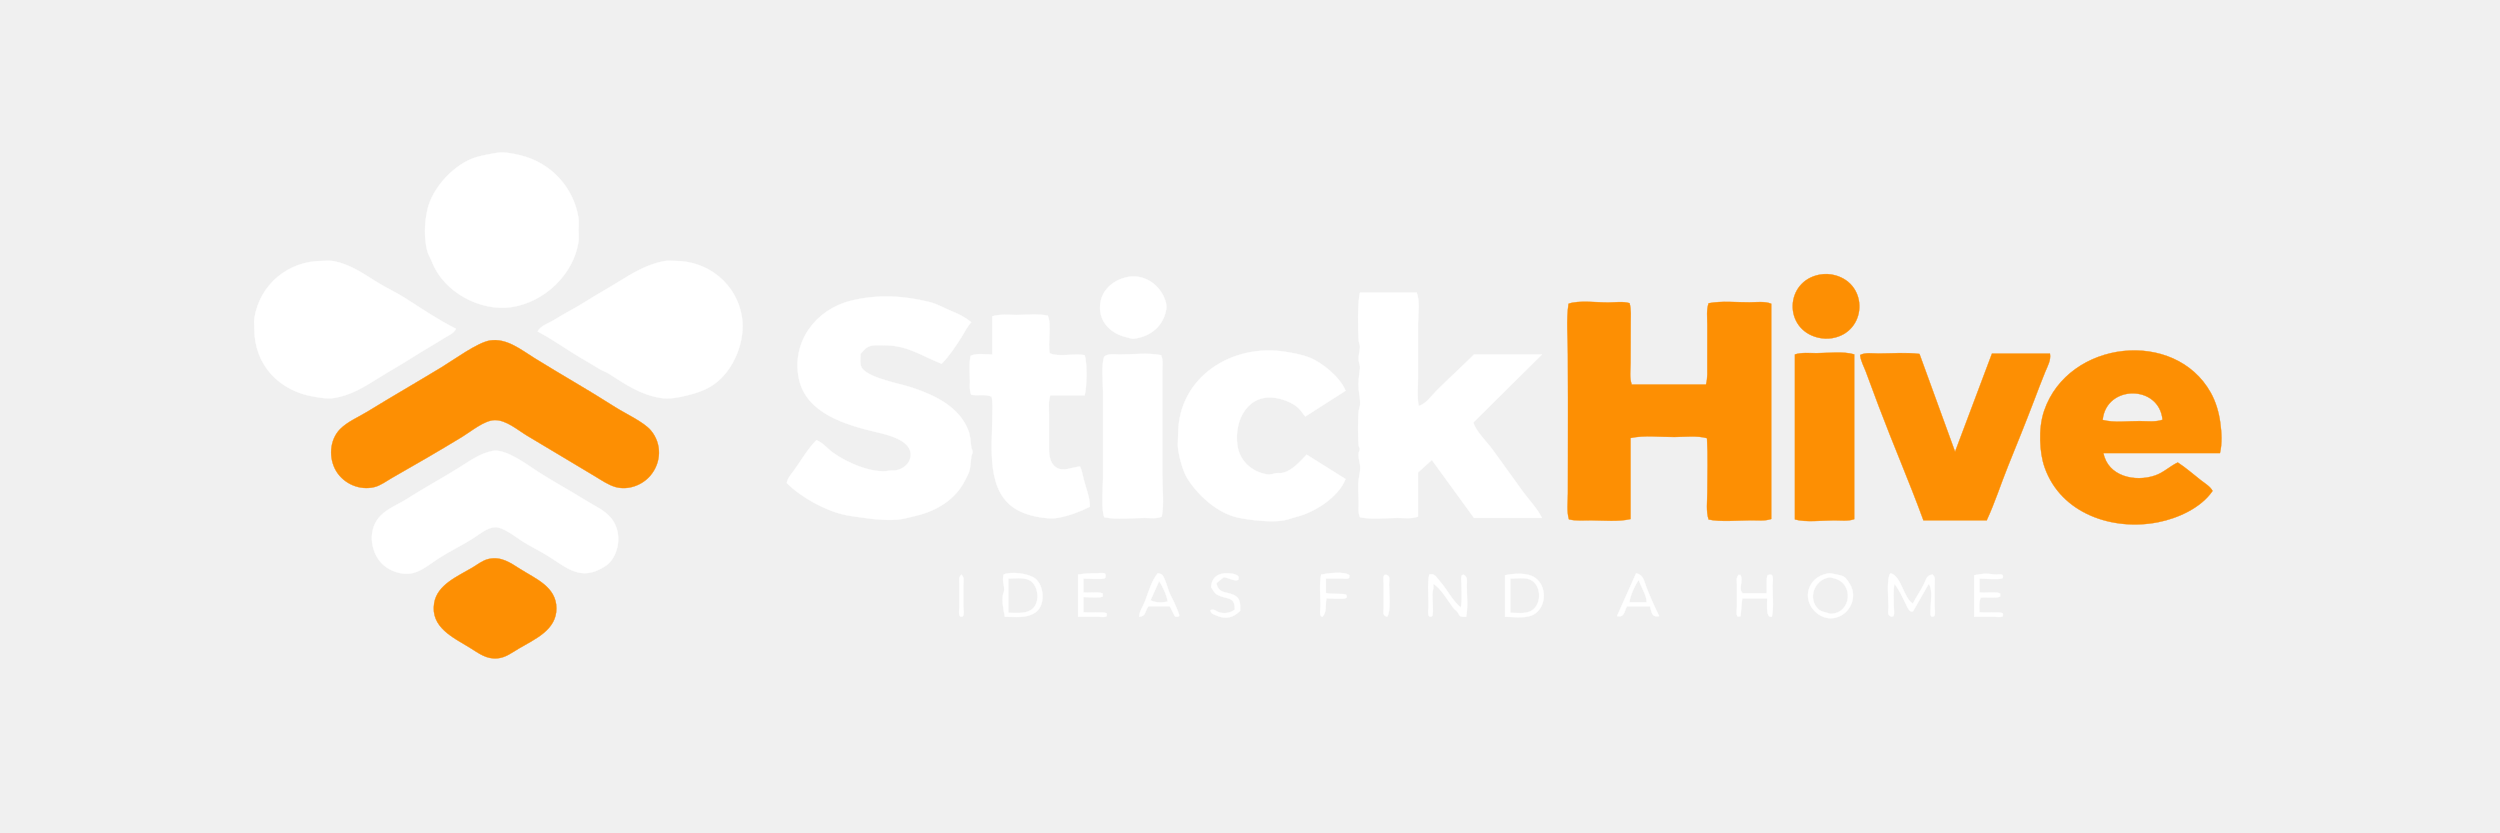
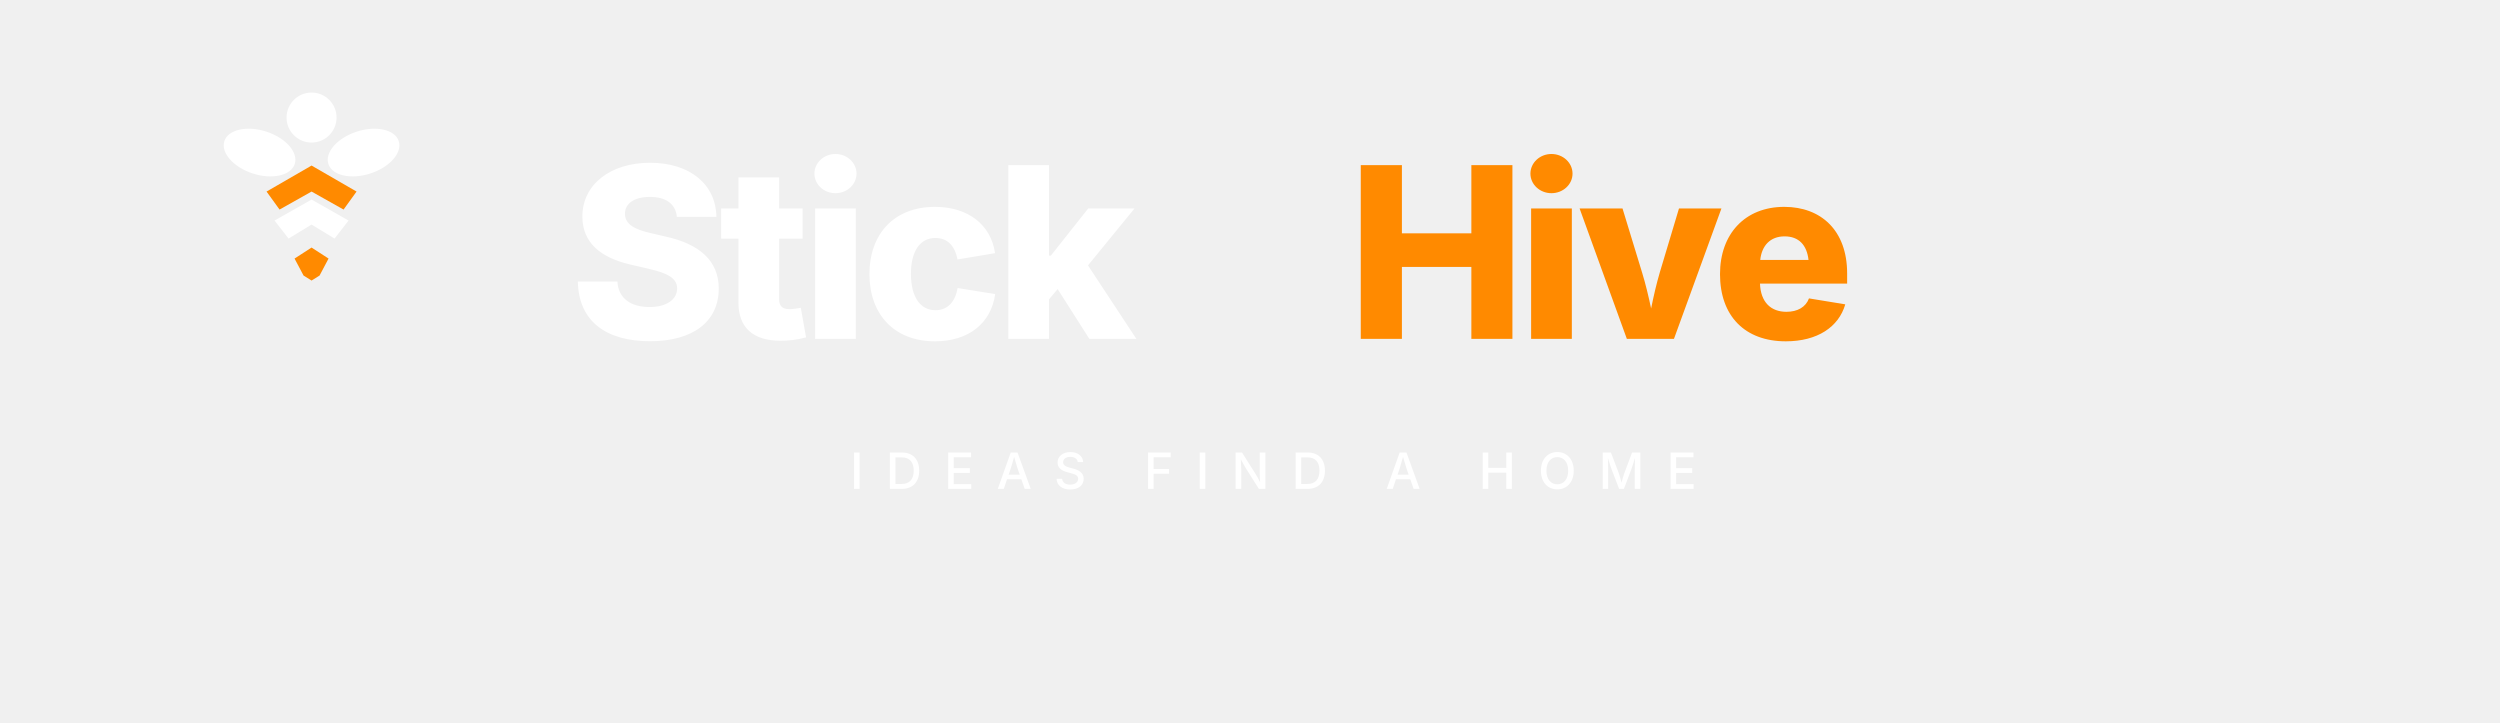
- <svg xmlns="http://www.w3.org/2000/svg" viewBox="0 0 1897 632" width="1897" height="632">
-   <path d="M375.69 116.19C382.03 114.97 388.68 116.38 394.69 117.81C417.82 123.33 435.28 141.97 438.97 165.53C439.41 168.38 439 171.62 439 174.5C439 177.38 439.41 180.62 438.97 183.47C435.06 208.4 413.22 229.09 388.47 232.97C364.44 236.73 336.5 221.47 327.81 198.69C326.72 195.83 324.92 193.3 324.19 190.31C321.71 180.27 322.1 169.75 324.19 159.69C327.74 142.55 344.95 124.02 361.69 119.19C366.25 117.87 371.08 117.07 375.69 116.19ZM346 249.5C344.12 253.25 340.46 254.33 337.03 256.53C329.48 261.37 321.59 265.69 314.03 270.53C305.05 276.29 295.7 281.48 286.66 287.16C276.1 293.78 265.92 300.02 253.47 301.97C248.5 302.75 243.23 301.81 238.47 301.03C211.87 296.68 193 276.99 193 249.5C193 246.94 192.63 244.06 193.03 241.53C197.06 215.84 218.69 198 244.5 198C247.36 198 250.5 197.65 253.31 198.19C265.5 200.53 275.36 207.39 285.66 213.84C292.9 218.39 300.77 221.91 307.97 226.53C320.3 234.44 332.86 242.93 346 249.5ZM408 251.5C410.22 247.06 416.22 245.43 420.34 242.84C428.39 237.8 436.97 233.6 444.97 228.47C452.95 223.36 461.31 218.88 469.34 213.84C480.07 207.12 491.14 200.6 503.69 198.19C506.5 197.65 509.64 198 512.5 198C537.52 198 559.06 215.6 562.97 240.53C565.78 258.5 556.98 280.74 541.97 291.47C535.55 296.05 528.18 298.4 520.69 300.19C514.63 301.63 507.94 302.97 501.53 301.97C486.08 299.55 474.84 291.78 461.97 283.53C459.68 282.06 456.96 281.29 454.66 279.84C448.07 275.71 441.24 271.97 434.66 267.84C425.88 262.34 417.19 256.31 408 251.5ZM855.69 210.19C867.34 207.94 878.52 214.89 883.16 225.34C884.42 228.2 885.47 231.27 884.97 234.47C882.96 247.31 873.11 255.39 860.47 256.97C858.55 257.21 857.24 256.39 855.47 256.03C842.43 253.42 832.32 243.03 835.19 228.69C837.21 218.57 846.14 212.03 855.69 210.19ZM1075 222.03C1077.6 228.75 1076 238.27 1076 245.5C1076 259.17 1076 272.83 1076 286.5C1076 293.49 1075.14 301.2 1076.5 308C1081.68 306.89 1086.23 300.27 1090 296.5C1099.3 287.2 1109.05 278.38 1118.5 269.01C1135.67 269.01 1152.83 269.01 1170 269.01C1152.67 286.18 1135.33 303.34 1118 320.5C1119.33 326.67 1128.52 335.62 1132.47 341.03C1140.21 351.64 1147.79 362.36 1155.53 372.97C1160.36 379.59 1166.32 385.56 1170 392.99C1152.83 392.99 1135.67 392.99 1118.5 392.99C1107.83 378.32 1097.17 363.66 1086.5 349C1082.99 352.17 1079.49 355.33 1075.98 358.5C1075.98 369.67 1075.98 380.83 1075.98 392C1071.27 393.82 1065.56 393 1060.5 393C1051.33 393 1040.94 394.29 1032 392.5C1030.43 389.2 1031 385.22 1031 381.5C1031 375.73 1030.14 369.22 1031.03 363.53C1031.6 359.91 1032.57 356.36 1031.97 352.53C1031.49 349.49 1030.54 346.77 1031.03 343.53C1031.19 342.5 1031.82 341.7 1031.78 340.66C1031.76 340 1031.14 339.17 1031.03 338.47C1030.36 334.07 1030.35 315.91 1031.03 311.53C1031.26 310.1 1031.87 308.98 1032 307.5C1032.38 303.27 1031.37 299.53 1031 295.5C1030.5 290.04 1031.31 284.71 1031.97 279.47C1032.24 277.32 1031.19 275.57 1031 273.5C1030.67 269.92 1031.75 266.82 1031.97 263.47C1032.08 261.74 1031.16 260.22 1031 258.5C1030.35 251.3 1030.1 228.23 1032 222.03C1046.33 222.03 1060.67 222.03 1075 222.03ZM737 244.5C733.8 247.84 731.94 252.11 729.47 255.97C725.1 262.79 720.25 270.25 714.5 276C699.36 270.08 688.63 262 671.5 262C667.12 262 661.98 261.27 658.03 263.53C656.18 264.59 654.51 266.99 653 268.5C653 271.94 651.99 277.15 654.53 279.97C661.25 287.42 682.52 290.92 692.31 294.19C709.4 299.88 727.99 308.8 734.81 326.69C736.46 331 736.34 335.03 737.03 339.47C737.2 340.56 737.9 341.43 737.97 342.53C738.07 344.06 737.26 345.09 737.03 346.53C736.52 349.82 736.49 353.04 735.81 356.31C735.21 359.22 733.48 362.01 732.16 364.66C725.06 378.86 710.84 387.57 695.69 391.19C691.62 392.16 687.6 393.32 683.47 393.97C675.99 395.14 663.84 394.19 656.47 393.03C651.51 392.25 646.62 391.84 641.69 390.81C626.51 387.66 607.94 377.44 597 366.5C597.8 362.48 600.12 360.19 602.47 356.97C608.01 349.37 612.81 340.69 619.5 334C624.5 335.96 627.76 340.35 632.03 343.47C642.41 351.05 662.19 359.59 674.69 357.19C676.28 356.88 677.89 357.22 679.47 356.97C684.9 356.12 690.25 352.18 690.97 346.47C692.53 334 673.46 329.91 664.69 327.81C642.23 322.45 611.7 313.86 606.19 287.31C600.45 259.65 618.84 234.81 645.69 228.19C665.74 223.24 685.43 224.28 705.31 229.19C711.62 230.74 717.01 234.15 723 236.5C727.97 238.44 732.83 241.12 737 244.5ZM795 239.5C798.15 246.11 794.9 260 796.5 268C803.28 271.23 815.2 267.94 823 269.5C825.05 275.02 824.73 294.28 823 300C814.33 300 805.67 300 797 300C795.29 304.47 796 309.7 796 314.5C796 323.5 795.95 332.5 796 341.5C796.02 346.06 797.03 351.61 801.03 354.47C806.59 358.44 813.64 354.39 819.5 354C821.01 357.02 821.39 360.08 822.19 363.31C823.95 370.46 827 376.99 827 384.5C819.21 388.39 811.73 391.19 803.31 392.81C797.93 393.85 791.67 393.07 786.47 392.03C781.68 391.07 777.43 389.77 773 387.5C747.57 374.49 753 339.27 753 315.5C753 310.7 753.43 305.65 752.5 301C747.95 298.83 741.98 300.5 737 299.5C735.54 296.43 736 292.96 736 289.5C736 283.14 735.26 276.18 736.5 270C741.05 267.83 747.9 269 753 269C753 259.33 753 249.67 753 240C758.82 238.24 765.4 239 771.5 239C779.11 239 787.59 238.02 795 239.5ZM1021 296.5C1010.83 303 1000.67 309.5 990.5 316C989.07 314.57 988.23 313.04 987 311.5C983 306.47 975.38 303.4 969.31 302.19C946.81 297.69 936.02 319.22 939.03 338.47C940.85 350.07 950.16 358.19 961.53 359.97C964.16 360.38 966.1 359.41 968.53 359.03C970.12 358.78 971.73 359.19 973.31 358.81C980.84 357.02 986.31 350.19 991.5 345C1001.33 351.17 1011.17 357.33 1021 363.5C1015.62 377.25 997.57 388.76 983.69 392.19C980.25 393.04 976.98 394.42 973.47 394.97C964.17 396.43 948.83 394.71 939.69 392.81C924.07 389.57 909.44 376.27 901.16 363.34C897.71 357.96 895 347.68 894.03 341.47C893.44 337.67 894 333.34 894 329.5C894 286.03 935.03 260.34 975.53 266.97C981.46 267.94 987.62 269.02 993.31 271.19C1003.3 275 1017.08 286.47 1021 296.5ZM881 269.5C882.57 272.8 882 276.78 882 280.5C882 288.17 882 295.83 882 303.5C882 322.83 882 342.17 882 361.5C882 371.3 883.41 382.45 881.5 392C877.74 393.79 872.73 393 868.5 393C858.7 393 847.55 394.41 838 392.5C835.45 387.15 837 369.39 837 362.5C837 340.83 837 319.17 837 297.5C837 291.08 835.59 275.56 838 270.5C841.11 268.08 845.65 269 849.5 269C859.61 269 871.15 267.53 881 269.5ZM373.69 342.19C383.93 340.22 400.53 353.02 409.03 358.47C420.69 365.94 432.93 372.49 444.66 379.84C451.38 384.06 458.89 387.07 464 393.5C471.53 402.98 470.55 418.18 462.47 426.97C460.52 429.09 457.24 430.87 454.66 432.16C439.23 439.87 428.8 429.97 416.34 422.16C409.72 418.01 402.61 414.69 396.03 410.47C391.15 407.34 381.46 399.64 375.53 400.03C369.46 400.44 363.9 405.31 358.97 408.47C350.55 413.86 341.45 418.14 333.03 423.53C327.07 427.35 320.32 433.14 313.31 434.81C304.29 436.97 292.93 432.52 287.53 424.97C281.17 416.07 279.98 403.2 286.53 394.03C291.93 386.47 301.48 383.27 308.97 378.47C321.85 370.21 335.38 362.98 348.34 354.84C356.32 349.84 364.35 343.99 373.69 342.19ZM762.5 468C761.49 462.95 760.21 456.77 761.03 451.53C761.26 450.08 762 449.03 762 447.5C762 443.11 760.4 441.49 761.5 436C766.98 433.39 780.6 435.1 785.5 439C792.39 444.47 793.34 459.09 785.97 464.47C779.15 469.45 770.47 468 762.5 468ZM839 436.5C838.71 437.41 839.21 438.11 838.28 438.78C836.82 439.83 824.57 439 822.06 439C822.06 442.5 822.06 446 822.06 449.5C825.25 450.15 834.12 448.92 836.28 450.22C837.99 451.25 835.55 450.11 837 451.5C835.55 452.89 837.99 451.75 836.28 452.78C834.46 453.88 824.66 453 822.06 453C822.06 456.83 822.06 460.67 822.06 464.5C825.47 465.2 837.47 464.13 839.28 465.22C840.99 466.25 838.55 465.11 840 466.5C838.55 467.89 840.99 466.75 839.28 467.78C837.96 468.57 834.99 468 833.5 468C828.35 468 823.19 468 818.04 468C818.04 457.33 818.04 446.67 818.04 436C822.88 435.18 827.48 435 832.5 435C833.99 435 836.96 434.43 838.28 435.22C839.99 436.25 837.55 435.11 839 436.5ZM878.5 435C880.14 435.35 881.49 435.36 882.47 437.03C884.63 440.71 885.67 445.34 887.19 449.31C888.52 452.81 890.64 456.02 892 459.5C892.46 460.67 895.16 466.49 894.75 467.31C894.13 468.56 894.45 467.01 893.5 468C892.71 467.75 892.45 468.22 891.72 467.78C891.06 467.38 888.61 461.36 887.5 460C882.17 460 876.83 460 871.5 460C868.52 463.68 869.83 467.58 864.5 468C864.5 463.71 867.27 460.35 868.81 456.31C871.47 449.34 873.72 440.89 878.5 435ZM939.5 440C936.39 441.32 932.15 438.24 928.5 438C926.67 439.5 924.83 441 923 442.5C924.83 451.64 932.1 448.25 937.97 452.53C941.56 455.15 941 459.6 941 463.5C935.82 468.68 930.17 470.11 923.34 467.16C920.67 466 918.78 465.69 918.5 463C921.55 461.71 922.65 464.09 925.69 464.81C929.75 465.78 933.83 465.07 937 462.5C937 452.16 931.1 455.08 924.03 451.47C921.49 450.17 920.44 447.8 919 445.5C919.43 439.01 922.92 435.6 929.5 435C931.69 434.8 938.67 435.13 939.78 437.72C940.19 438.68 939.61 439.14 939.5 440ZM1024 436.5C1023.71 437.41 1024.21 438.11 1023.28 438.78C1022.29 439.49 1019.66 439 1018.5 439C1014.37 439 1010.24 439 1006.11 439C1006.11 442.67 1006.11 446.33 1006.11 450C1009.74 451.14 1019.51 450.16 1021.28 451.22C1022.99 452.25 1020.55 451.11 1022 452.5C1020.55 453.89 1022.99 452.75 1021.28 453.78C1019.39 454.91 1009.21 454 1006.5 454C1005.52 458.91 1006.97 464.38 1003.5 468C1002.11 466.55 1003.25 468.99 1002.22 467.28C1001.2 465.59 1002 461.44 1002 459.5C1002 451.89 1001.02 443.41 1002.5 436C1007.57 434.99 1019.89 433.3 1024 436.5ZM1108.5 461C1109.61 455.43 1109 449.23 1109 443.5C1109 441.78 1108.31 438.23 1109.22 436.72C1110.25 435.01 1109.11 437.45 1110.5 436C1113.9 437.78 1113 440.88 1113 444.5C1113 452.11 1113.98 460.59 1112.5 468C1111.05 467.98 1109.31 468.29 1108.03 467.47C1107.1 466.87 1106.68 465.36 1106 464.5C1104.98 463.22 1103.5 462.3 1102.53 460.97C1098.91 456.01 1092.71 445.61 1087.5 443C1087.97 445.52 1087.42 447.05 1087.03 449.53C1086.49 453 1088.08 465.11 1086.78 467.28C1085.75 468.99 1086.89 466.55 1085.5 468C1084.11 466.55 1085.25 468.99 1084.22 467.28C1083.2 465.59 1084 461.44 1084 459.5C1084 451.89 1083.02 443.41 1084.5 436C1088.68 434.69 1090.01 438.23 1092.5 441C1098.2 447.33 1101.88 455.63 1108.5 461ZM1142.02 468C1142.02 457.5 1142.02 447 1142.02 436.5C1148.75 435.14 1158.93 434.22 1164.97 438.53C1173.59 444.69 1173.58 459.32 1164.97 465.47C1158.8 469.88 1149.21 468 1142.02 468ZM1241.5 435C1246.94 436.09 1247.36 440.51 1249.19 445.31C1252.03 452.78 1255.46 460.41 1259 467.5C1253.15 468.61 1253.39 464.58 1252 460.04C1246.17 460.04 1240.33 460.04 1234.5 460.04C1232.31 464.34 1232.65 468.57 1227 467.5C1231.83 456.67 1236.67 445.83 1241.5 435ZM1386.69 435.19C1389 434.74 1390.55 435.3 1392.69 435.81C1394.76 436.31 1397.07 436.44 1398.97 437.53C1400.99 438.69 1402.34 441.11 1403.53 442.97C1410.08 453.18 1403.41 467.1 1391.47 468.97C1380.8 470.64 1370.36 460.2 1372.03 449.53C1373.27 441.62 1379.17 436.63 1386.69 435.19ZM1434.5 435C1442.66 436.76 1444.56 454.36 1451.5 458C1454.03 452.94 1457.31 448.42 1459.84 443.34C1461.76 439.52 1461.88 436.36 1466.5 436C1468.81 438.41 1468 439.95 1468 443.5C1468 449.17 1468 454.83 1468 460.5C1468 462.22 1468.69 465.77 1467.78 467.28C1466.75 468.99 1467.89 466.55 1466.5 468C1465.11 466.55 1466.25 468.99 1465.22 467.28C1464.43 465.96 1465 462.99 1465 461.5C1465 456.25 1466.76 447.19 1463.5 443C1459.5 450 1455.5 457 1451.5 464C1450.4 463.67 1450.72 464.29 1449.72 463.78C1448 462.91 1446.67 459.3 1445.84 457.66C1443.32 452.61 1441.04 447.37 1437.5 443C1436.39 448.57 1437 454.77 1437 460.5C1437 462.22 1437.69 465.77 1436.78 467.28C1435.75 468.99 1436.89 466.55 1435.5 468C1431.57 466.76 1433 464.46 1433 460.5C1433 454.7 1431.3 439.11 1434.5 435ZM1520 437.5C1518.55 438.89 1520.99 437.75 1519.28 438.78C1517.17 440.05 1505.14 439 1502.06 439C1502.06 442.5 1502.06 446 1502.06 449.5C1505.47 450.2 1514.97 448.83 1517.28 450.22C1518.99 451.25 1516.55 450.11 1518 451.5C1516.55 452.89 1518.99 451.75 1517.28 452.78C1515.13 454.07 1506.19 452.86 1503 453.5C1501.43 456.8 1502 460.78 1502 464.5C1505.4 465.18 1517.49 464.15 1519.28 465.22C1520.99 466.25 1518.55 465.11 1520 466.5C1518.55 467.89 1520.99 466.75 1519.28 467.78C1517.96 468.57 1514.99 468 1513.5 468C1508.34 468 1503.18 468 1498.02 468C1498.02 457.5 1498.02 447 1498.02 436.5C1504.27 435.24 1507.24 434.98 1513.53 435.97C1515.17 436.22 1517.82 435.34 1519.28 436.22C1520.99 437.25 1518.55 436.11 1520 437.5ZM729.5 436C731.81 438.41 731 439.95 731 443.5C731 449.17 731 454.83 731 460.5C731 462.22 731.69 465.77 730.78 467.28C729.75 468.99 730.89 466.55 729.5 468C728.11 466.55 729.25 468.99 728.22 467.28C727.31 465.77 728 462.22 728 460.5C728 454.83 728 449.17 728 443.5C728 439.95 727.19 438.41 729.5 436ZM1051.5 436C1055.43 437.24 1054 439.54 1054 443.5C1054 449.17 1055.65 463.95 1052.5 468C1048.57 466.76 1050 464.46 1050 460.5C1050 454.83 1050 449.17 1050 443.5C1050 441.78 1049.31 438.23 1050.22 436.72C1051.25 435.01 1050.11 437.45 1051.5 436ZM1319.5 436C1320.89 437.45 1319.75 435.01 1320.78 436.72C1322.96 440.35 1318.68 447.57 1322.5 450.23C1328.5 450.23 1334.5 450.23 1340.5 450.23C1341.05 447.25 1340.04 438.68 1341.22 436.72C1342.25 435.01 1341.11 437.45 1342.5 436C1343.23 436.23 1343.6 435.8 1344.28 436.22C1345.91 437.23 1345 442.79 1345 444.5C1345 452.11 1345.98 460.59 1344.5 468C1343.4 467.67 1343.72 468.29 1342.72 467.78C1340.07 466.44 1341 456.73 1341 454.07C1334.67 454.07 1328.33 454.07 1322 454.07C1321.72 455.72 1320.8 467.25 1320.78 467.28C1319.75 468.99 1320.89 466.55 1319.5 468C1318.11 466.55 1319.25 468.99 1318.22 467.28C1317.31 465.77 1318 462.22 1318 460.5C1318 454.83 1318 449.17 1318 443.5C1318 439.95 1317.19 438.41 1319.5 436ZM1387.69 438.19C1376.46 440.08 1371.3 454.6 1380.03 462.47C1381.74 464 1384.41 464.46 1386.47 465.03C1387.4 465.29 1388.37 465.82 1389.34 465.78C1405.16 465.2 1406.93 442.45 1391.69 438.81C1390.14 438.44 1389.39 437.9 1387.69 438.19ZM765.05 439C765.05 447.67 765.05 456.33 765.05 465C770.7 465 777.32 465.99 782.34 462.84C789.11 458.6 788.46 446.48 782.97 441.53C778.48 437.49 770.53 439 765.05 439ZM1146.05 439C1146.05 447.67 1146.05 456.33 1146.05 465C1151.07 465 1157.45 466.06 1161.97 463.47C1170.82 458.39 1169.66 441.66 1159.31 439.19C1155.27 438.22 1150.21 439 1146.05 439ZM1243.5 440C1240.89 443.36 1236.5 452.91 1236.5 457C1240.83 457 1245.17 457 1249.5 457C1249.5 451.34 1245.15 445.55 1243.5 440ZM879.5 441C877.33 445.83 875.17 450.67 873 455.5C877.05 457.53 881.64 457.37 886 456.5C885.73 452.44 881.99 444.2 879.5 441Z" fill="#ffffff" fill-rule="evenodd" stroke="#ffffff" stroke-width="0.25" stroke-linejoin="round" />
-   <path d="M1380.76 208.4C1384.65 207.67 1388.72 207.85 1392.53 208.89C1418.28 215.9 1416.47 252.19 1390.24 256.59C1386.66 257.19 1382.99 257.01 1379.47 256.16C1353.13 249.8 1354.26 213.33 1380.76 208.4ZM1236.5 230.06C1237.9 234.91 1237.35 240.43 1237.37 245.5C1237.41 255.5 1237.28 265.5 1237.27 275.5C1237.26 280.73 1236.32 286.89 1238.18 291.76C1256.95 291.76 1275.73 291.76 1294.5 291.76C1295.89 286.76 1295.46 281.68 1295.5 276.5C1295.58 266.5 1295.54 256.5 1295.52 246.5C1295.52 241.18 1294.72 235.11 1296.5 230.11C1306.25 228.2 1317.5 229.45 1327.5 229.4C1332.94 229.37 1338.95 228.49 1344.03 230.46C1344.03 284.91 1344.03 339.35 1344.03 393.8C1339.19 395.49 1333.63 394.77 1328.5 394.8C1319.22 394.86 1305.21 396.14 1296.5 394.19C1294.44 387.99 1295.51 380.13 1295.52 373.5C1295.54 359.86 1296.04 346.12 1295.28 332.5C1287.83 330.38 1278.34 331.54 1270.5 331.59C1259.74 331.66 1247.75 330.1 1237.26 332.37C1237.26 352.87 1237.26 373.36 1237.26 393.85C1228.01 396 1217.01 394.91 1207.5 394.83C1201.99 394.78 1195.81 395.45 1190.5 394.05C1188.73 388.01 1189.69 380.82 1189.73 374.5C1189.8 362.83 1189.73 351.17 1189.78 339.5C1189.87 315.84 1189.78 292.16 1189.7 268.5C1189.66 256.07 1188.41 242.79 1190.2 230.5C1197.59 227.7 1212.07 229.58 1220.46 229.52C1225.62 229.49 1231.62 228.54 1236.5 230.06ZM371.73 258.38C384.5 256.36 395.47 265.46 405.69 271.8C425.9 284.34 446.63 296.01 466.67 308.83C474.26 313.69 488.46 320.14 493.9 326.63C502.36 336.72 501.89 351.01 493.46 360.94C487.21 368.3 476.4 372.21 466.95 369.51C461.73 368.02 456.47 364.42 451.84 361.63C434.57 351.21 417.2 340.96 399.91 330.57C392.8 326.3 384.15 318.68 375.5 318.77C367.58 318.85 357.58 327.27 350.85 331.38C333.2 342.13 315.22 352.53 297.26 362.74C293.11 365.1 288.87 368.39 284.18 369.57C273.06 372.36 260.89 367.16 255.06 357.39C249.27 347.68 249.97 333.82 258.09 325.6C263.72 319.9 272.05 316.49 278.82 312.34C297.46 300.89 316.43 289.97 335.15 278.63C344.06 273.23 362.27 259.88 371.73 258.38ZM1684.5 343.79C1655.03 343.79 1625.56 343.79 1596.09 343.79C1599.5 361.5 1620.08 366.05 1635.34 360.78C1641.86 358.53 1646.49 353.75 1652.5 350.92C1658.66 354.92 1664.29 359.92 1670.09 364.44C1673.14 366.81 1677.15 369.16 1678.91 372.5C1670.03 385.51 1652.49 393.32 1637.56 396.26C1603.26 403.02 1564.01 389.92 1551.56 354.9C1549.25 348.41 1548.33 341.36 1548.13 334.5C1547.9 326.83 1548.64 318.89 1551.14 311.58C1569.46 258.14 1650.18 249.02 1677.52 297.97C1681.36 304.86 1683.66 312.75 1684.73 320.53C1685.77 328.02 1686.27 336.45 1684.5 343.79ZM1406.99 268.89C1406.99 310.58 1406.99 352.26 1406.99 393.95C1402.14 395.65 1396.62 394.84 1391.5 394.85C1382.58 394.88 1370.39 396.48 1361.97 394.15C1361.97 352.42 1361.97 310.69 1361.97 268.95C1367.14 267.3 1373.08 268 1378.5 267.98C1387.48 267.93 1398.34 266.42 1406.99 268.89ZM1456.5 268.57C1465.5 293.31 1474.5 318.04 1483.5 342.78C1492.83 317.96 1502.17 293.14 1511.5 268.32C1526.17 268.32 1540.83 268.32 1555.5 268.32C1556.37 273.37 1553.74 277.66 1551.82 282.37C1548.82 289.72 1545.99 297.22 1543.17 304.65C1536.95 320.97 1530.35 337.19 1523.81 353.39C1518.27 367.1 1513.74 381.44 1507.5 394.84C1491.5 394.84 1475.5 394.84 1459.5 394.84C1448.84 365.66 1436.46 337.1 1425.49 308.02C1422.19 299.27 1419 290.49 1415.7 281.75C1414.21 277.8 1411.8 273.6 1411.5 269.37C1415.44 267.28 1420.99 268.25 1425.5 268.24C1435.69 268.22 1446.38 267.29 1456.5 268.57ZM1640.93 318.5C1638.43 291.8 1598.18 291.79 1595.5 318.65C1604.24 320.93 1614.45 319.47 1623.5 319.53C1629.14 319.57 1635.66 320.41 1640.93 318.5ZM370.59 424.2C380.23 421.98 387.04 426.89 394.73 431.77C406.51 439.24 422.07 445.24 422.21 461.5C422.36 478.02 405.91 484.94 393.65 492.15C388.37 495.26 383.68 499.05 377.32 499.57C369.01 500.26 363.46 495.8 356.78 491.68C343.86 483.72 326.56 476.05 329.43 457.78C331.64 443.66 347.31 437.31 358.29 430.77C362.17 428.46 366.14 425.23 370.59 424.2Z" fill="#fd8f03" fill-rule="evenodd" stroke="#fd8f03" stroke-width="0.25" stroke-linejoin="round" />
+ <svg xmlns="http://www.w3.org/2000/svg" viewBox="0 0 900 260">
+   <defs>
+     <style>.word{font-family:Poppins,Inter,Arial,sans-serif;font-weight:800;letter-spacing:-3px}.tag{font-family:Inter,Arial,sans-serif;font-weight:500;letter-spacing:8px}</style>
+   </defs>
+   <g transform="translate(20 2) scale(.36)">
+     <circle cx="256" cy="112" r="25" fill="#FFFFFF" />
+     <ellipse cx="204" cy="147" rx="37" ry="22" transform="rotate(18 204 147)" fill="#FFFFFF" />
+     <ellipse cx="308" cy="147" rx="37" ry="22" transform="rotate(-18 308 147)" fill="#FFFFFF" />
+     <path d="M211 186 L256 160 L301 186 L288 204 L256 186 L224 204 Z" fill="#FF8A00" />
+     <path d="M219 215 L256 194 L293 215 L279 233 L256 219 L233 233 Z" fill="#FFFFFF" />
+     <path d="M239 253 L256 242 L273 253 L264 270 L256 275 L248 270 Z" fill="#FF8A00" />
+   </g>
+   <text x="205" y="122" class="word" font-size="86" fill="#FFFFFF">Stick</text>
+   <text x="485" y="122" class="word" font-size="86" fill="#FF8A00">Hive</text>
+   <text x="306" y="176" class="tag" font-size="18" fill="#FFFFFF">IDEAS FIND A HOME</text>
</svg>
